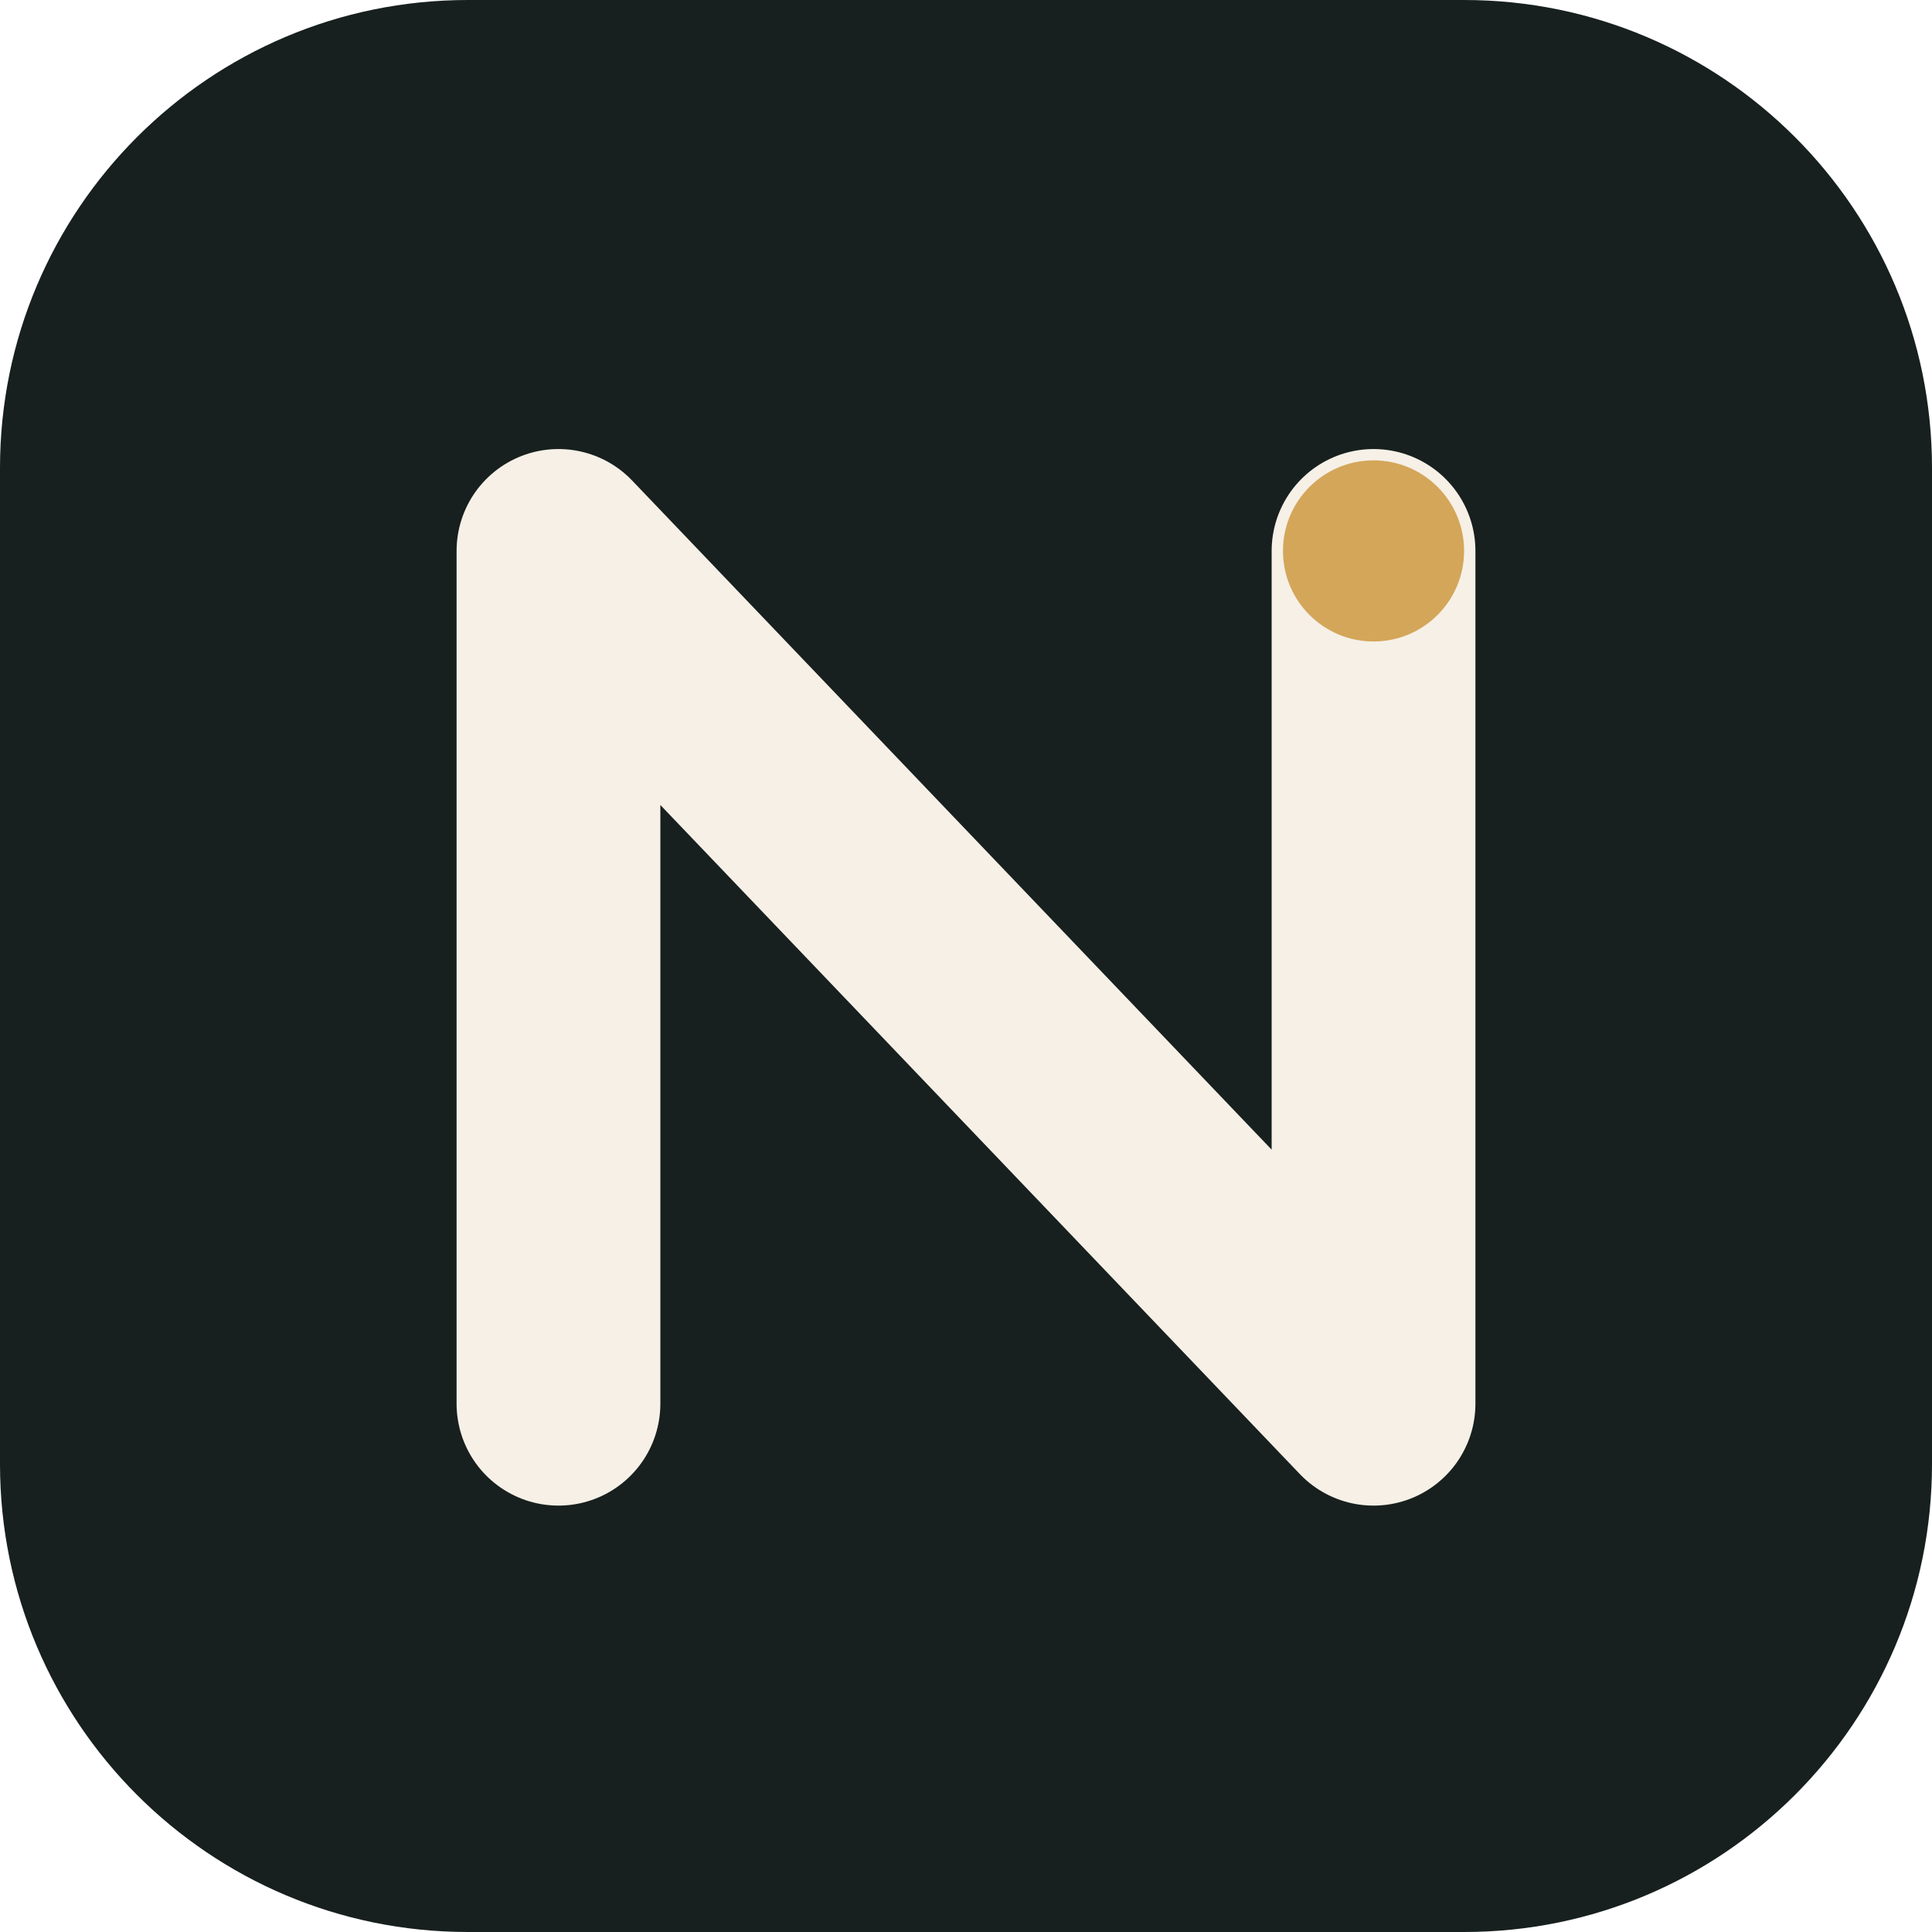
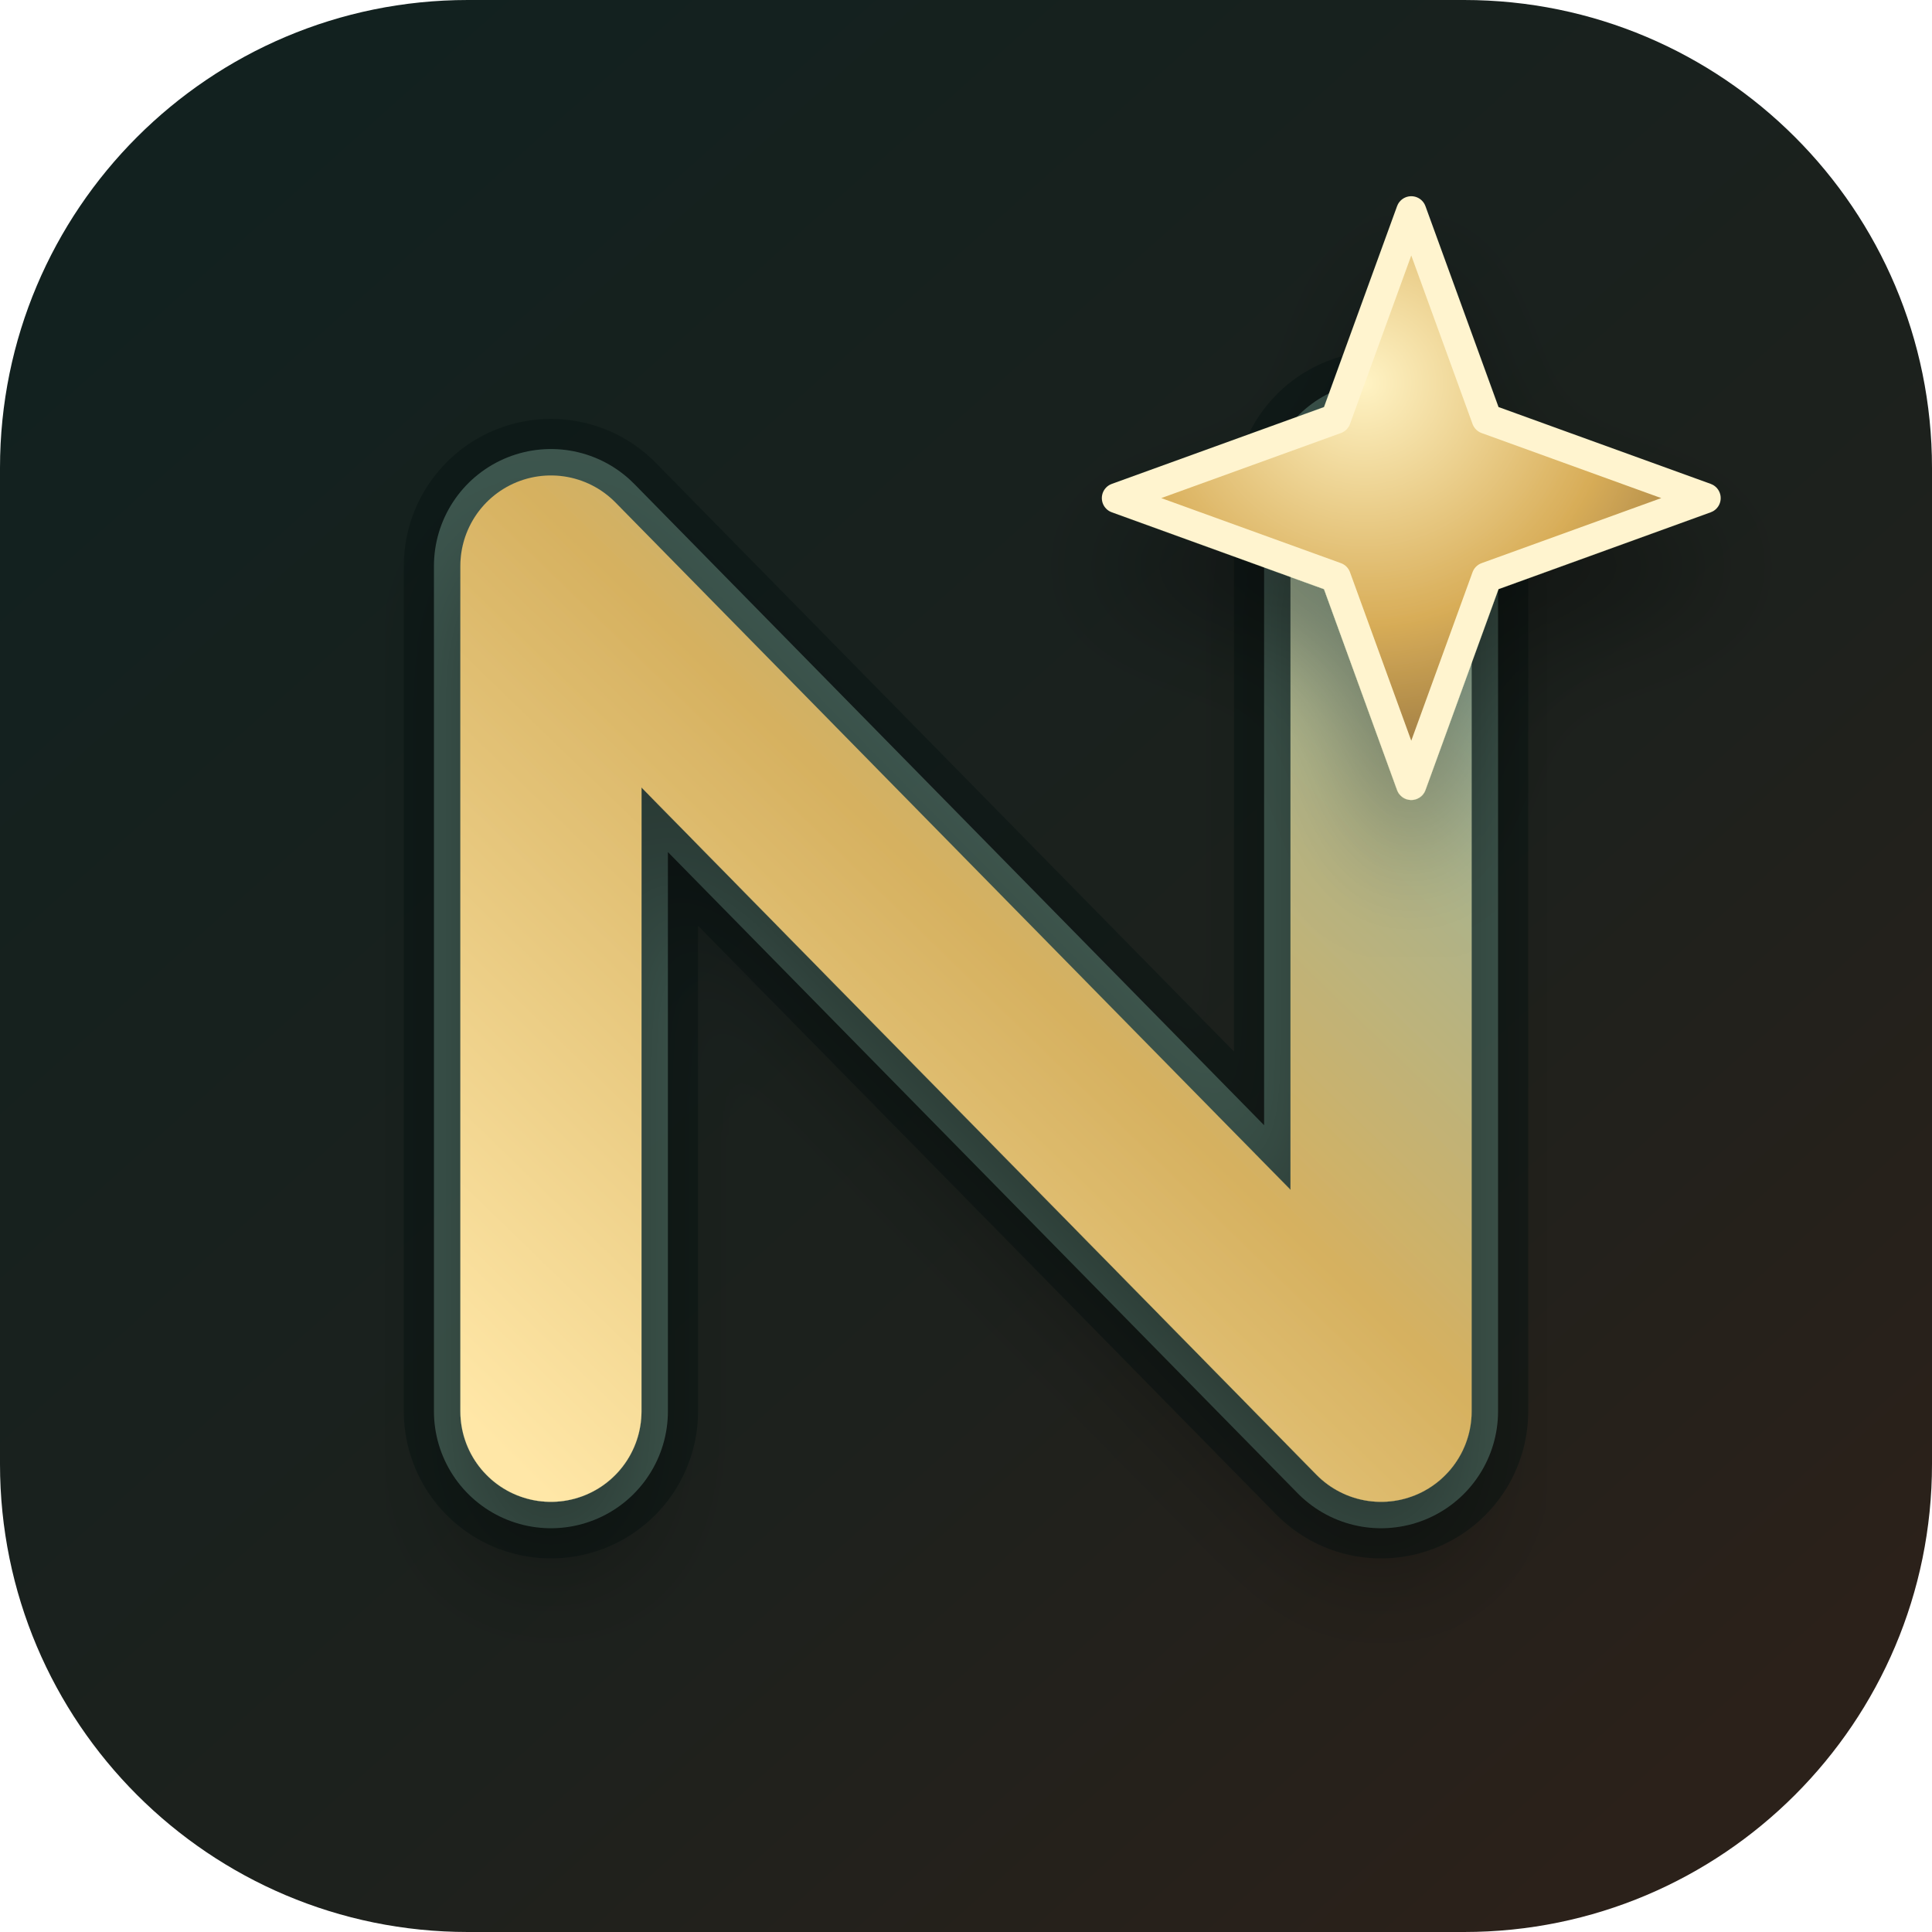
<svg xmlns="http://www.w3.org/2000/svg" viewBox="0 0 512 512" role="img" aria-label="Northstar icon">
-   <rect width="512" height="512" rx="124" fill="#17201E" />
-   <path d="M148 372V146L364 372V146" fill="none" stroke="#F6F0E7" stroke-linecap="round" stroke-linejoin="round" stroke-width="54" />
-   <circle cx="364" cy="146" r="24" fill="#D4A65A" />
+   <defs>
+     <linearGradient id="icon-bg" x1="64" y1="42" x2="448" y2="470" gradientUnits="userSpaceOnUse">
+       <stop offset="0" stop-color="#12211F" />
+       <stop offset="0.62" stop-color="#1D211D" />
+       <stop offset="1" stop-color="#2B211A" />
+     </linearGradient>
+     <linearGradient id="icon-stroke" x1="126" y1="378" x2="378" y2="118" gradientUnits="userSpaceOnUse">
+       <stop offset="0" stop-color="#FFE7A7" />
+       <stop offset="0.52" stop-color="#D6B160" />
+       <stop offset="1" stop-color="#8DB6AD" />
+     </linearGradient>
+     <radialGradient id="icon-star" cx="42%" cy="30%" r="72%">
+       <stop offset="0" stop-color="#FFF3C4" />
+       <stop offset="0.58" stop-color="#D8AD58" />
+       <stop offset="1" stop-color="#8F6F3E" />
+     </radialGradient>
+     <filter id="icon-shadow" x="-20%" y="-20%" width="140%" height="150%" color-interpolation-filters="sRGB">
+       <feDropShadow dx="0" dy="18" stdDeviation="14" flood-color="#06110F" flood-opacity="0.32" />
+     </filter>
+   </defs>
+   <rect width="512" height="512" rx="124" fill="url(#icon-bg)" />
+   <path d="M146 374V150L366 374V132" fill="none" stroke="#081412" stroke-linecap="round" stroke-linejoin="round" stroke-width="78" opacity="0.5" />
+   <path d="M146 374V150L366 374V132" fill="none" stroke="#4F6D63" stroke-linecap="round" stroke-linejoin="round" stroke-width="62" opacity="0.72" />
+   <path d="M146 374V150L366 374V132" fill="none" stroke="url(#icon-stroke)" stroke-linecap="round" stroke-linejoin="round" stroke-width="48" filter="url(#icon-shadow)" />
+   <path d="M374 56L394 111L452 132L394 153L374 208L354 153L296 132L354 111Z" fill="url(#icon-star)" stroke="#FFF4CF" stroke-linejoin="round" stroke-width="8" filter="url(#icon-shadow)" />
</svg>
